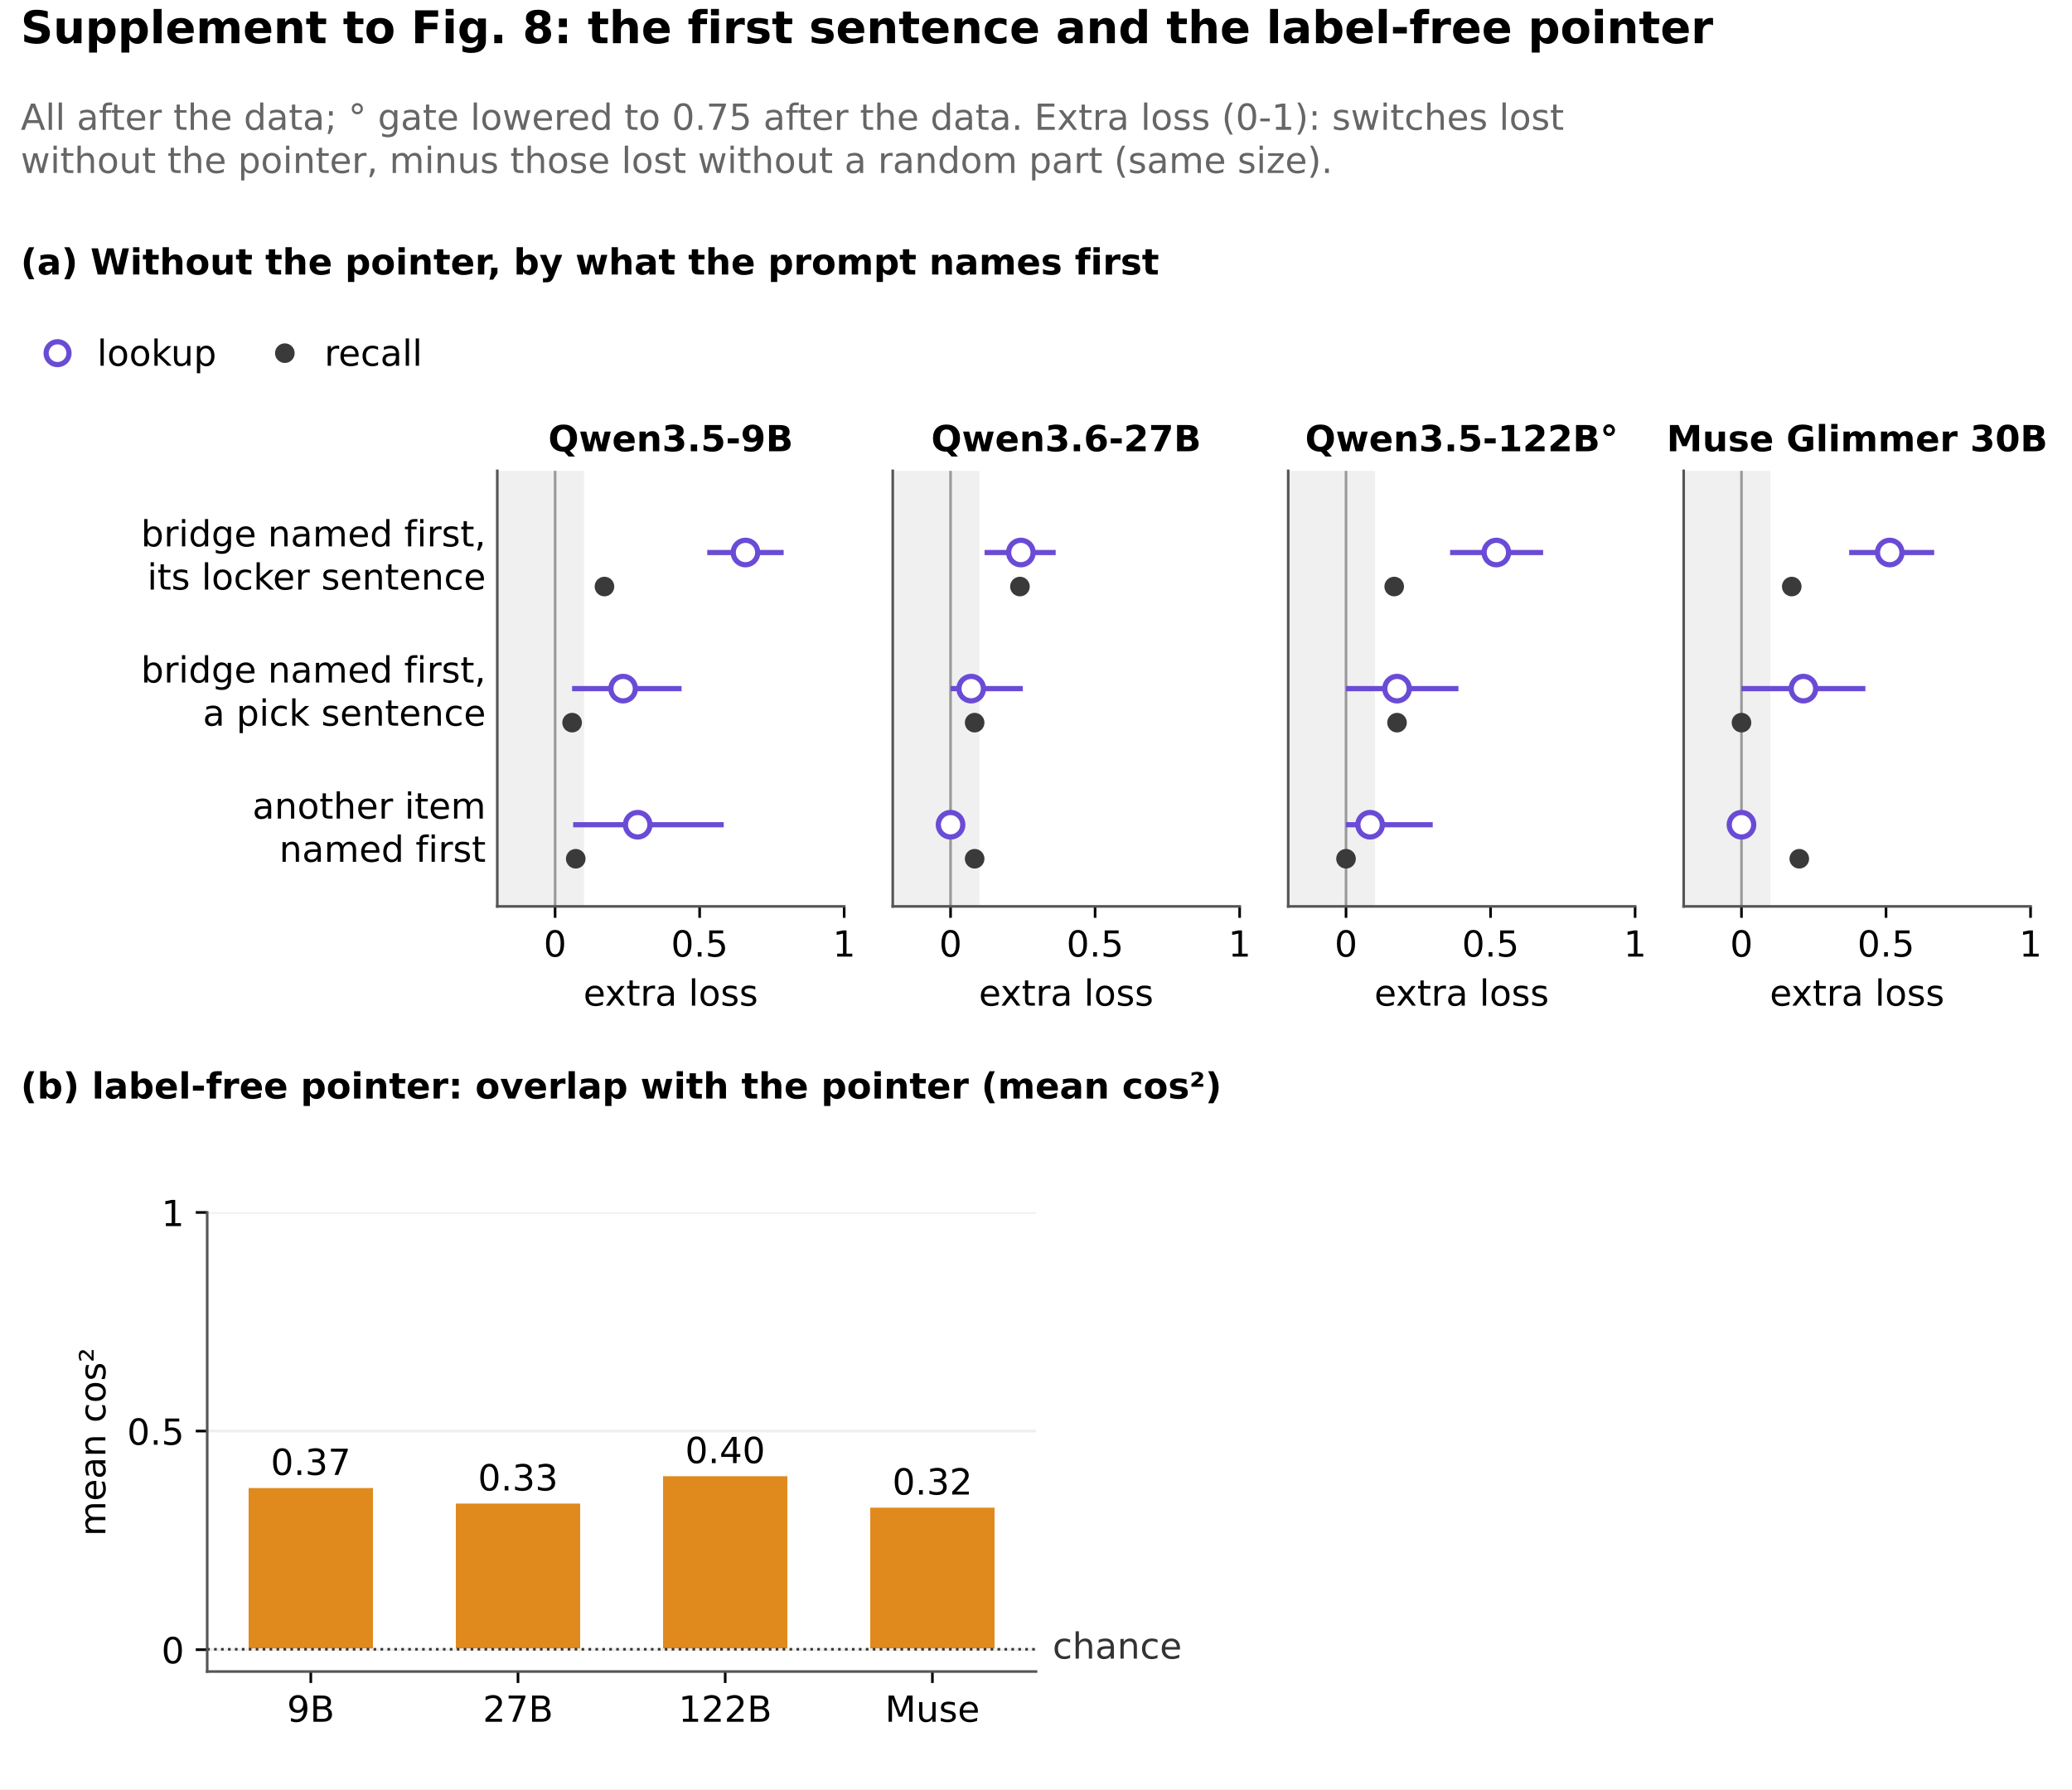
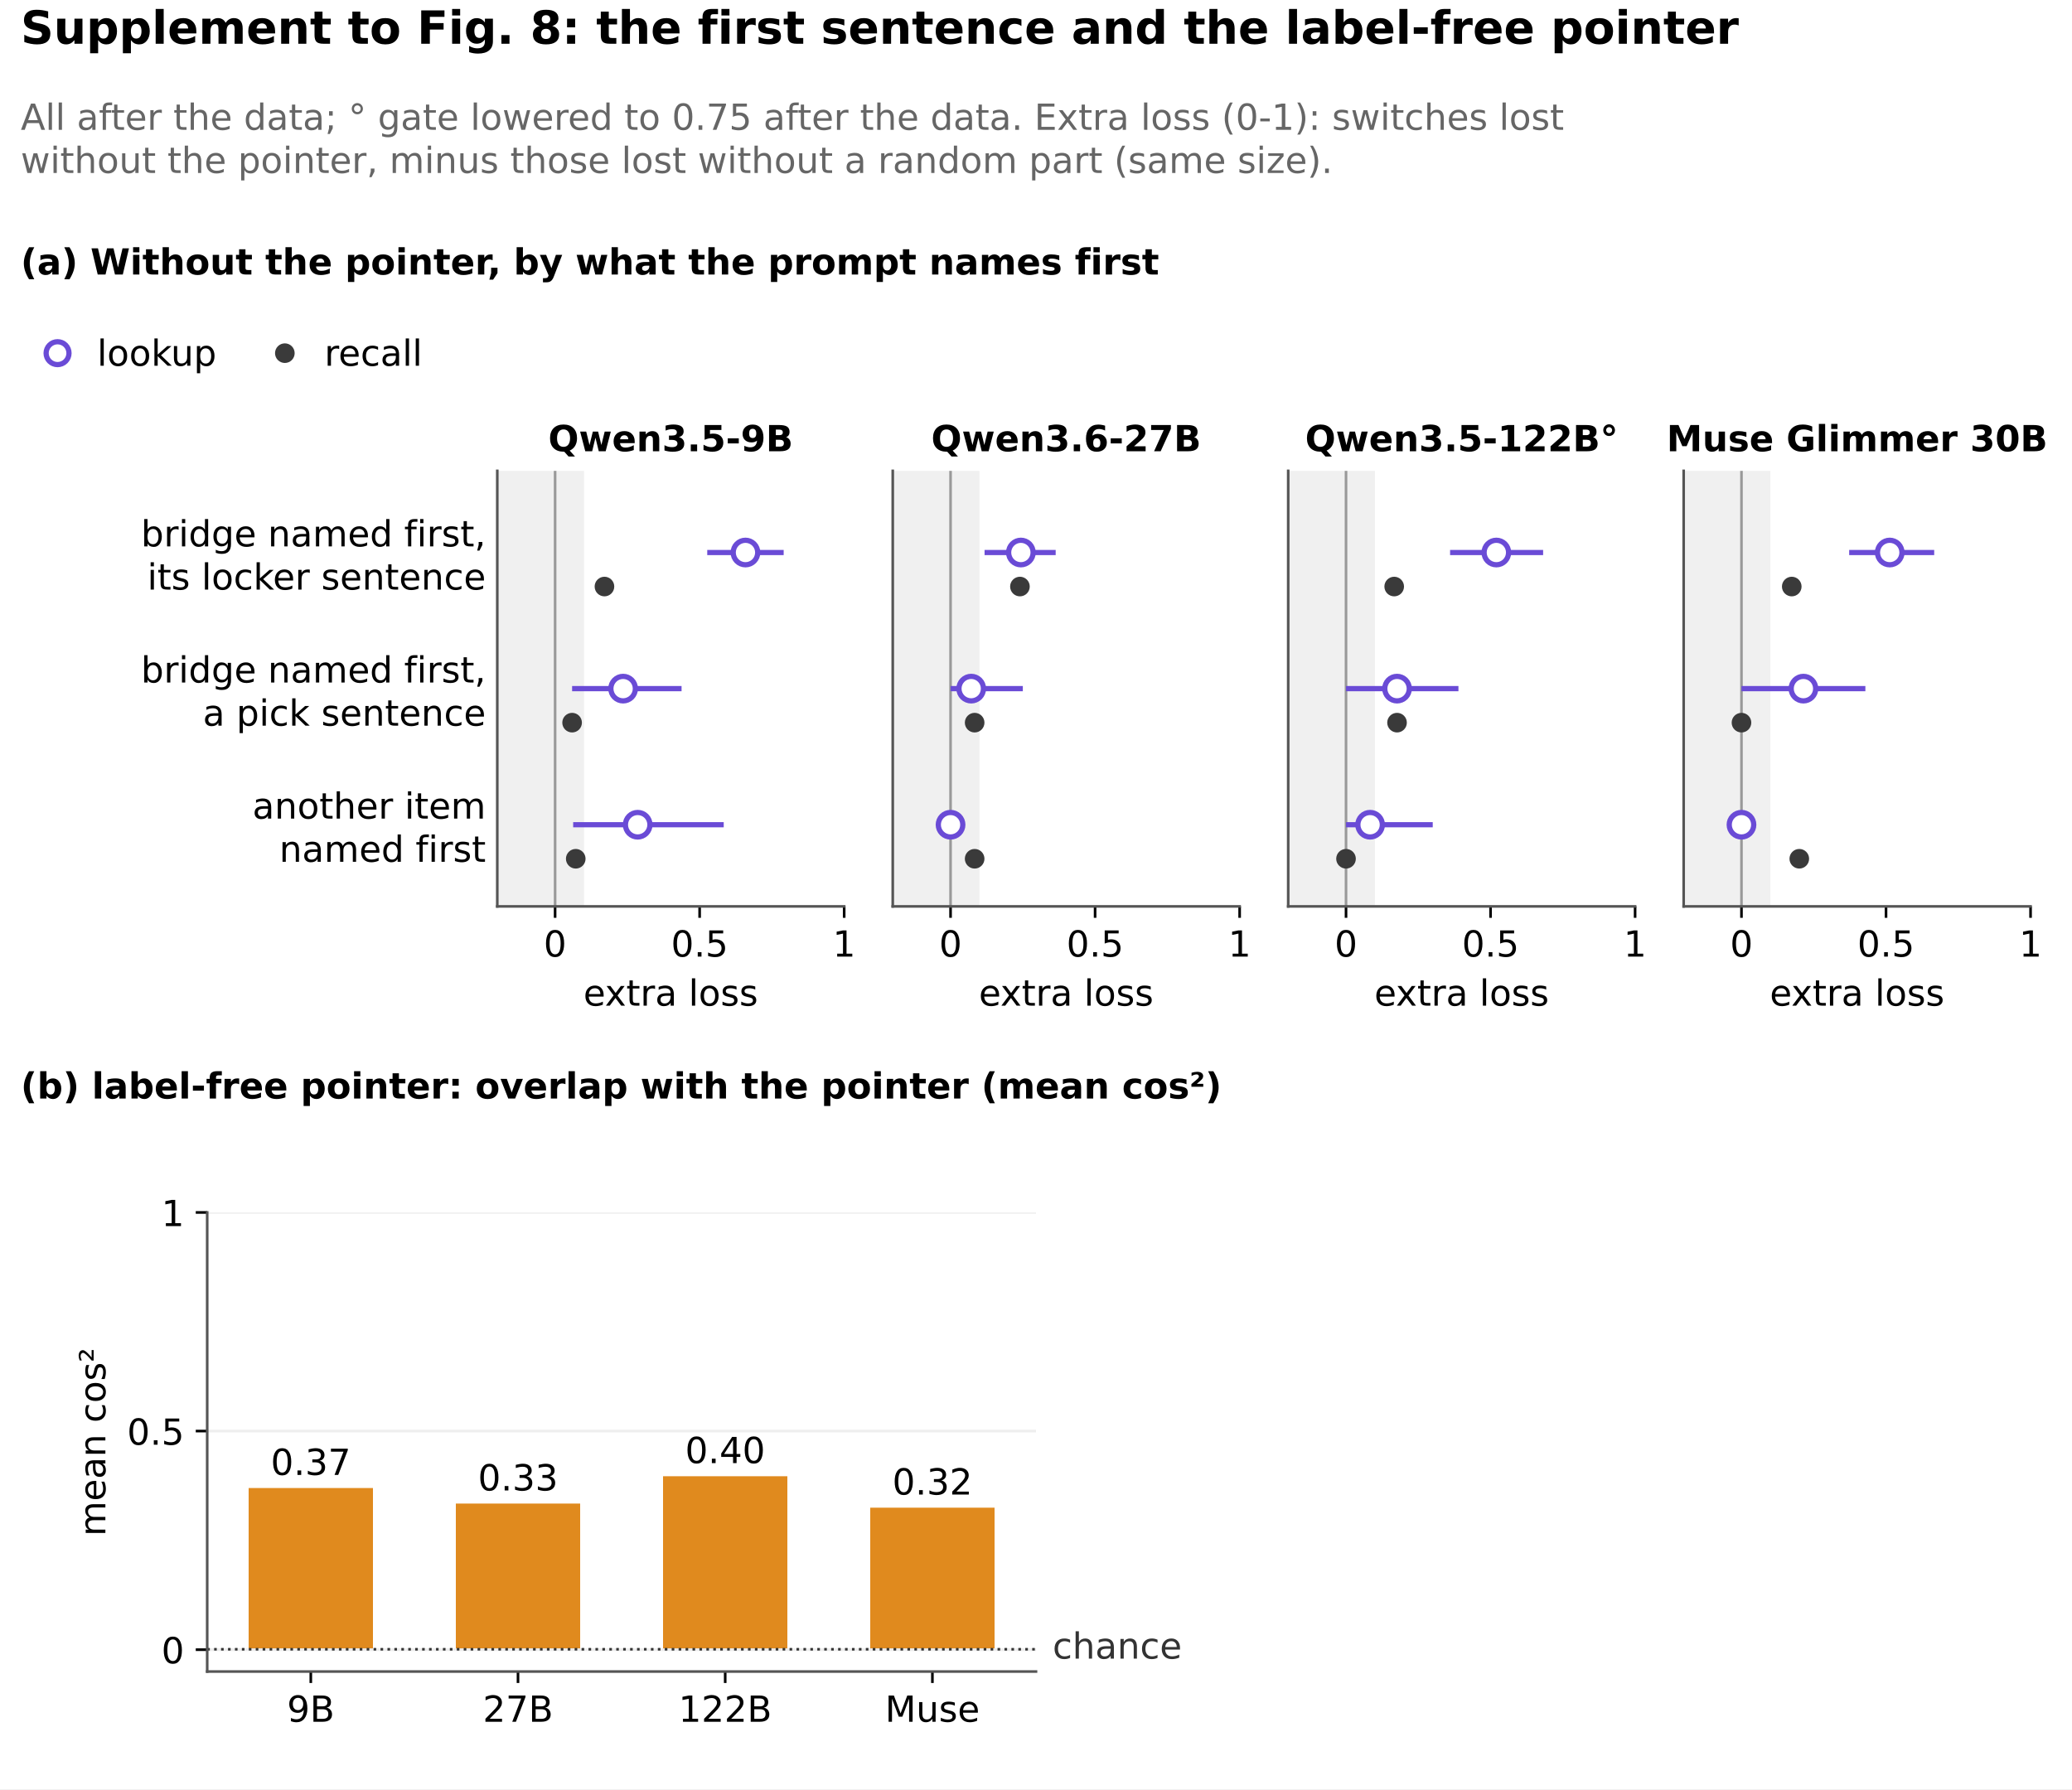
<svg xmlns="http://www.w3.org/2000/svg" xmlns:xlink="http://www.w3.org/1999/xlink" width="633.6pt" height="547.2pt" viewBox="0 0 633.6 547.2" version="1.1">
  <defs>
    <style type="text/css">*{stroke-linejoin: round; stroke-linecap: butt}</style>
  </defs>
  <g id="figure_1">
    <g id="patch_1">
      <path d="M 0 547.2  L 633.6 547.2  L 633.6 0  L 0 0  z " style="fill: #ffffff" />
    </g>
    <g id="axes_1">
      <g id="patch_2">
        <path d="M 152.064 277.2  L 258.142 277.2  L 258.142 144  L 152.064 144  z " style="fill: #ffffff" />
      </g>
      <g id="patch_3">
-         <path d="M 152.064 277.2  L 178.583 277.2  L 178.583 144  L 152.064 144  z " clip-path="url(#pa45f9cc655)" style="fill: #f0f0f0" />
+         <path d="M 152.064 277.2  L 178.583 277.2  L 178.583 144  L 152.064 144  z " clip-path="url(#p5d46379e0f)" style="fill: #f0f0f0" />
      </g>
      <g id="line2d_1">
-         <path d="M 169.744 277.2  L 169.744 144  " clip-path="url(#pa45f9cc655)" style="fill: none; stroke: #999999; stroke-width: 0.8; stroke-linecap: square" />
+         <path d="M 169.744 277.2  L 169.744 144  " clip-path="url(#p5d46379e0f)" style="fill: none; stroke: #999999; stroke-width: 0.8; stroke-linecap: square" />
      </g>
      <g id="matplotlib.axis_1">
        <g id="xtick_1">
          <g id="line2d_2">
            <defs>
-               <path id="mda30f3b2da" d="M 0 0  L 0 3.5  " style="stroke: #000000; stroke-width: 0.8" />
+               <path id="m2332db8b23" d="M 0 0  L 0 3.5  " style="stroke: #000000; stroke-width: 0.8" />
            </defs>
            <g>
-               <use xlink:href="#mda30f3b2da" x="169.744" y="277.2" style="stroke: #000000; stroke-width: 0.8" />
+               <use xlink:href="#m2332db8b23" x="169.744" y="277.2" style="stroke: #000000; stroke-width: 0.8" />
            </g>
          </g>
          <g id="text_1">
            <text style="font-size: 11px; font-family: 'DejaVu Sans'; text-anchor: middle" x="169.744" y="292.557" transform="rotate(-0 169.7436 292.5574)">0</text>
          </g>
        </g>
        <g id="xtick_2">
          <g id="line2d_3">
            <g>
-               <use xlink:href="#mda30f3b2da" x="213.943" y="277.2" style="stroke: #000000; stroke-width: 0.8" />
+               <use xlink:href="#m2332db8b23" x="213.943" y="277.2" style="stroke: #000000; stroke-width: 0.8" />
            </g>
          </g>
          <g id="text_2">
            <text style="font-size: 11px; font-family: 'DejaVu Sans'; text-anchor: middle" x="213.943" y="292.557" transform="rotate(-0 213.9427 292.5574)">0.5</text>
          </g>
        </g>
        <g id="xtick_3">
          <g id="line2d_4">
            <g>
-               <use xlink:href="#mda30f3b2da" x="258.142" y="277.2" style="stroke: #000000; stroke-width: 0.8" />
+               <use xlink:href="#m2332db8b23" x="258.142" y="277.2" style="stroke: #000000; stroke-width: 0.8" />
            </g>
          </g>
          <g id="text_3">
            <text style="font-size: 11px; font-family: 'DejaVu Sans'; text-anchor: middle" x="258.142" y="292.557" transform="rotate(-0 258.1418 292.5574)">1</text>
          </g>
        </g>
        <g id="text_4">
          <text style="font-size: 11px; font-family: 'DejaVu Sans'; text-anchor: middle" x="205.103" y="307.558" transform="rotate(-0 205.1029 307.5583)">extra loss</text>
        </g>
      </g>
      <g id="matplotlib.axis_2">
        <g id="ytick_1">
          <g id="line2d_5" />
          <g id="text_5">
            <text style="font-size: 11px; font-family: 'DejaVu Sans'" transform="translate(43.10838 167.1032)">bridge named first,</text>
            <text style="font-size: 11px; font-family: 'DejaVu Sans'" transform="translate(45.03166 180.3062)">its locker sentence</text>
          </g>
        </g>
        <g id="ytick_2">
          <g id="line2d_6" />
          <g id="text_6">
            <text style="font-size: 11px; font-family: 'DejaVu Sans'" transform="translate(43.10838 208.7282)">bridge named first,</text>
            <text style="font-size: 11px; font-family: 'DejaVu Sans'" transform="translate(62.03525 221.9312)">a pick sentence</text>
          </g>
        </g>
        <g id="ytick_3">
          <g id="line2d_7" />
          <g id="text_7">
            <text style="font-size: 11px; font-family: 'DejaVu Sans'" transform="translate(77.19978 250.3532)">another item</text>
            <text style="font-size: 11px; font-family: 'DejaVu Sans'" transform="translate(85.3965 263.5562)">named first</text>
          </g>
        </g>
      </g>
      <g id="line2d_8">
-         <path d="M 216.269 168.975  L 239.64 168.975  " clip-path="url(#pa45f9cc655)" style="fill: none; stroke: #6a4bd6; stroke-width: 1.6" />
+         <path d="M 216.269 168.975  L 239.64 168.975  " clip-path="url(#p5d46379e0f)" style="fill: none; stroke: #6a4bd6; stroke-width: 1.6" />
      </g>
      <g id="line2d_9">
-         <path d="M 174.944 210.6  L 208.418 210.6  " clip-path="url(#pa45f9cc655)" style="fill: none; stroke: #6a4bd6; stroke-width: 1.6" />
+         <path d="M 174.944 210.6  L 208.418 210.6  " clip-path="url(#p5d46379e0f)" style="fill: none; stroke: #6a4bd6; stroke-width: 1.6" />
      </g>
      <g id="line2d_10">
-         <path d="M 175.269 252.225  L 221.309 252.225  " clip-path="url(#pa45f9cc655)" style="fill: none; stroke: #6a4bd6; stroke-width: 1.6" />
+         <path d="M 175.269 252.225  L 221.309 252.225  " clip-path="url(#p5d46379e0f)" style="fill: none; stroke: #6a4bd6; stroke-width: 1.6" />
      </g>
      <g id="patch_4">
        <path d="M 152.064 277.2  L 152.064 144  " style="fill: none; stroke: #555555; stroke-width: 0.8; stroke-linejoin: miter; stroke-linecap: square" />
      </g>
      <g id="patch_5">
        <path d="M 152.064 277.2  L 258.142 277.2  " style="fill: none; stroke: #555555; stroke-width: 0.8; stroke-linejoin: miter; stroke-linecap: square" />
      </g>
      <g id="line2d_11">
        <defs>
-           <path id="mec46735218" d="M 0 2.5  C 0.663 2.5 1.299 2.237 1.768 1.768  C 2.237 1.299 2.5 0.663 2.5 0  C 2.5 -0.663 2.237 -1.299 1.768 -1.768  C 1.299 -2.237 0.663 -2.5 0 -2.5  C -0.663 -2.5 -1.299 -2.237 -1.768 -1.768  C -2.237 -1.299 -2.5 -0.663 -2.5 0  C -2.5 0.663 -2.237 1.299 -1.768 1.768  C -1.299 2.237 -0.663 2.5 0 2.5  z " style="stroke: #3a3a3a" />
+           <path id="m0966d3ca59" d="M 0 2.5  C 0.663 2.5 1.299 2.237 1.768 1.768  C 2.237 1.299 2.5 0.663 2.5 0  C 2.5 -0.663 2.237 -1.299 1.768 -1.768  C 1.299 -2.237 0.663 -2.5 0 -2.5  C -0.663 -2.5 -1.299 -2.237 -1.768 -1.768  C -2.237 -1.299 -2.5 -0.663 -2.5 0  C -2.5 0.663 -2.237 1.299 -1.768 1.768  C -1.299 2.237 -0.663 2.5 0 2.5  z " style="stroke: #3a3a3a" />
        </defs>
-         <g clip-path="url(#pa45f9cc655)">
-           <use xlink:href="#mec46735218" x="184.836" y="179.381" style="fill: #3a3a3a; stroke: #3a3a3a" />
+         <g clip-path="url(#p5d46379e0f)">
+           <use xlink:href="#m0966d3ca59" x="184.836" y="179.381" style="fill: #3a3a3a; stroke: #3a3a3a" />
        </g>
      </g>
      <g id="line2d_12">
        <defs>
-           <path id="m9210d35d66" d="M 0 3.75  C 0.995 3.75 1.948 3.355 2.652 2.652  C 3.355 1.948 3.75 0.995 3.75 0  C 3.75 -0.995 3.355 -1.948 2.652 -2.652  C 1.948 -3.355 0.995 -3.75 0 -3.75  C -0.995 -3.75 -1.948 -3.355 -2.652 -2.652  C -3.355 -1.948 -3.75 -0.995 -3.75 0  C -3.75 0.995 -3.355 1.948 -2.652 2.652  C -1.948 3.355 -0.995 3.75 0 3.75  z " style="stroke: #6a4bd6; stroke-width: 1.6" />
+           <path id="mfd78143116" d="M 0 3.75  C 0.995 3.75 1.948 3.355 2.652 2.652  C 3.355 1.948 3.75 0.995 3.75 0  C 3.75 -0.995 3.355 -1.948 2.652 -2.652  C 1.948 -3.355 0.995 -3.75 0 -3.75  C -0.995 -3.75 -1.948 -3.355 -2.652 -2.652  C -3.355 -1.948 -3.75 -0.995 -3.75 0  C -3.75 0.995 -3.355 1.948 -2.652 2.652  C -1.948 3.355 -0.995 3.75 0 3.75  z " style="stroke: #6a4bd6; stroke-width: 1.6" />
        </defs>
-         <g clip-path="url(#pa45f9cc655)">
-           <use xlink:href="#m9210d35d66" x="227.957" y="168.975" style="fill: #ffffff; stroke: #6a4bd6; stroke-width: 1.6" />
+         <g clip-path="url(#p5d46379e0f)">
+           <use xlink:href="#mfd78143116" x="227.957" y="168.975" style="fill: #ffffff; stroke: #6a4bd6; stroke-width: 1.6" />
        </g>
      </g>
      <g id="line2d_13">
-         <g clip-path="url(#pa45f9cc655)">
-           <use xlink:href="#mec46735218" x="174.944" y="221.006" style="fill: #3a3a3a; stroke: #3a3a3a" />
+         <g clip-path="url(#p5d46379e0f)">
+           <use xlink:href="#m0966d3ca59" x="174.944" y="221.006" style="fill: #3a3a3a; stroke: #3a3a3a" />
        </g>
      </g>
      <g id="line2d_14">
-         <g clip-path="url(#pa45f9cc655)">
-           <use xlink:href="#m9210d35d66" x="190.543" y="210.6" style="fill: #ffffff; stroke: #6a4bd6; stroke-width: 1.6" />
+         <g clip-path="url(#p5d46379e0f)">
+           <use xlink:href="#mfd78143116" x="190.543" y="210.6" style="fill: #ffffff; stroke: #6a4bd6; stroke-width: 1.6" />
        </g>
      </g>
      <g id="line2d_15">
-         <g clip-path="url(#pa45f9cc655)">
-           <use xlink:href="#mec46735218" x="176.058" y="262.631" style="fill: #3a3a3a; stroke: #3a3a3a" />
+         <g clip-path="url(#p5d46379e0f)">
+           <use xlink:href="#m0966d3ca59" x="176.058" y="262.631" style="fill: #3a3a3a; stroke: #3a3a3a" />
        </g>
      </g>
      <g id="line2d_16">
-         <g clip-path="url(#pa45f9cc655)">
-           <use xlink:href="#m9210d35d66" x="195" y="252.225" style="fill: #ffffff; stroke: #6a4bd6; stroke-width: 1.6" />
+         <g clip-path="url(#p5d46379e0f)">
+           <use xlink:href="#mfd78143116" x="195" y="252.225" style="fill: #ffffff; stroke: #6a4bd6; stroke-width: 1.6" />
        </g>
      </g>
      <g id="text_8">
        <text style="font-weight: 700; font-size: 11px; font-family: 'DejaVu Sans'; text-anchor: middle" x="205.103" y="138" transform="rotate(-0 205.1029 138)">Qwen3.5-9B</text>
      </g>
    </g>
    <g id="axes_2">
      <g id="patch_6">
        <path d="M 272.993 277.2  L 379.071 277.2  L 379.071 144  L 272.993 144  z " style="fill: #ffffff" />
      </g>
      <g id="patch_7">
-         <path d="M 272.993 277.2  L 299.512 277.2  L 299.512 144  L 272.993 144  z " clip-path="url(#p13a0d32aee)" style="fill: #f0f0f0" />
+         <path d="M 272.993 277.2  L 299.512 277.2  L 299.512 144  L 272.993 144  z " clip-path="url(#p86e6381440)" style="fill: #f0f0f0" />
      </g>
      <g id="line2d_17">
-         <path d="M 290.672 277.2  L 290.672 144  " clip-path="url(#p13a0d32aee)" style="fill: none; stroke: #999999; stroke-width: 0.8; stroke-linecap: square" />
+         <path d="M 290.672 277.2  L 290.672 144  " clip-path="url(#p86e6381440)" style="fill: none; stroke: #999999; stroke-width: 0.8; stroke-linecap: square" />
      </g>
      <g id="matplotlib.axis_3">
        <g id="xtick_4">
          <g id="line2d_18">
            <g>
-               <use xlink:href="#mda30f3b2da" x="290.672" y="277.2" style="stroke: #000000; stroke-width: 0.8" />
+               <use xlink:href="#m2332db8b23" x="290.672" y="277.2" style="stroke: #000000; stroke-width: 0.8" />
            </g>
          </g>
          <g id="text_9">
            <text style="font-size: 11px; font-family: 'DejaVu Sans'; text-anchor: middle" x="290.672" y="292.557" transform="rotate(-0 290.6724 292.5574)">0</text>
          </g>
        </g>
        <g id="xtick_5">
          <g id="line2d_19">
            <g>
-               <use xlink:href="#mda30f3b2da" x="334.871" y="277.2" style="stroke: #000000; stroke-width: 0.8" />
+               <use xlink:href="#m2332db8b23" x="334.871" y="277.2" style="stroke: #000000; stroke-width: 0.8" />
            </g>
          </g>
          <g id="text_10">
            <text style="font-size: 11px; font-family: 'DejaVu Sans'; text-anchor: middle" x="334.871" y="292.557" transform="rotate(-0 334.8715 292.5574)">0.5</text>
          </g>
        </g>
        <g id="xtick_6">
          <g id="line2d_20">
            <g>
-               <use xlink:href="#mda30f3b2da" x="379.071" y="277.2" style="stroke: #000000; stroke-width: 0.8" />
+               <use xlink:href="#m2332db8b23" x="379.071" y="277.2" style="stroke: #000000; stroke-width: 0.8" />
            </g>
          </g>
          <g id="text_11">
            <text style="font-size: 11px; font-family: 'DejaVu Sans'; text-anchor: middle" x="379.071" y="292.557" transform="rotate(-0 379.0706 292.5574)">1</text>
          </g>
        </g>
        <g id="text_12">
          <text style="font-size: 11px; font-family: 'DejaVu Sans'; text-anchor: middle" x="326.032" y="307.558" transform="rotate(-0 326.0316 307.5583)">extra loss</text>
        </g>
      </g>
      <g id="matplotlib.axis_4">
        <g id="ytick_4">
          <g id="line2d_21" />
        </g>
        <g id="ytick_5">
          <g id="line2d_22" />
        </g>
        <g id="ytick_6">
          <g id="line2d_23" />
        </g>
      </g>
      <g id="line2d_24">
-         <path d="M 301.072 168.975  L 322.817 168.975  " clip-path="url(#p13a0d32aee)" style="fill: none; stroke: #6a4bd6; stroke-width: 1.6" />
+         <path d="M 301.072 168.975  L 322.817 168.975  " clip-path="url(#p86e6381440)" style="fill: none; stroke: #6a4bd6; stroke-width: 1.6" />
      </g>
      <g id="line2d_25">
-         <path d="M 290.672 210.6  L 312.772 210.6  " clip-path="url(#p13a0d32aee)" style="fill: none; stroke: #6a4bd6; stroke-width: 1.6" />
+         <path d="M 290.672 210.6  L 312.772 210.6  " clip-path="url(#p86e6381440)" style="fill: none; stroke: #6a4bd6; stroke-width: 1.6" />
      </g>
      <g id="line2d_26">
-         <path d="M 290.672 252.225  L 290.672 252.225  " clip-path="url(#p13a0d32aee)" style="fill: none; stroke: #6a4bd6; stroke-width: 1.6" />
+         <path d="M 290.672 252.225  L 290.672 252.225  " clip-path="url(#p86e6381440)" style="fill: none; stroke: #6a4bd6; stroke-width: 1.6" />
      </g>
      <g id="patch_8">
        <path d="M 272.993 277.2  L 272.993 144  " style="fill: none; stroke: #555555; stroke-width: 0.8; stroke-linejoin: miter; stroke-linecap: square" />
      </g>
      <g id="patch_9">
        <path d="M 272.993 277.2  L 379.071 277.2  " style="fill: none; stroke: #555555; stroke-width: 0.8; stroke-linejoin: miter; stroke-linecap: square" />
      </g>
      <g id="line2d_27">
-         <g clip-path="url(#p13a0d32aee)">
-           <use xlink:href="#mec46735218" x="311.888" y="179.381" style="fill: #3a3a3a; stroke: #3a3a3a" />
+         <g clip-path="url(#p86e6381440)">
+           <use xlink:href="#m0966d3ca59" x="311.888" y="179.381" style="fill: #3a3a3a; stroke: #3a3a3a" />
        </g>
      </g>
      <g id="line2d_28">
-         <g clip-path="url(#p13a0d32aee)">
-           <use xlink:href="#m9210d35d66" x="312.175" y="168.975" style="fill: #ffffff; stroke: #6a4bd6; stroke-width: 1.6" />
+         <g clip-path="url(#p86e6381440)">
+           <use xlink:href="#mfd78143116" x="312.175" y="168.975" style="fill: #ffffff; stroke: #6a4bd6; stroke-width: 1.6" />
        </g>
      </g>
      <g id="line2d_29">
-         <g clip-path="url(#p13a0d32aee)">
-           <use xlink:href="#mec46735218" x="298.039" y="221.006" style="fill: #3a3a3a; stroke: #3a3a3a" />
+         <g clip-path="url(#p86e6381440)">
+           <use xlink:href="#m0966d3ca59" x="298.039" y="221.006" style="fill: #3a3a3a; stroke: #3a3a3a" />
        </g>
      </g>
      <g id="line2d_30">
-         <g clip-path="url(#p13a0d32aee)">
-           <use xlink:href="#m9210d35d66" x="296.987" y="210.6" style="fill: #ffffff; stroke: #6a4bd6; stroke-width: 1.6" />
+         <g clip-path="url(#p86e6381440)">
+           <use xlink:href="#mfd78143116" x="296.987" y="210.6" style="fill: #ffffff; stroke: #6a4bd6; stroke-width: 1.6" />
        </g>
      </g>
      <g id="line2d_31">
-         <g clip-path="url(#p13a0d32aee)">
-           <use xlink:href="#mec46735218" x="298.039" y="262.631" style="fill: #3a3a3a; stroke: #3a3a3a" />
+         <g clip-path="url(#p86e6381440)">
+           <use xlink:href="#m0966d3ca59" x="298.039" y="262.631" style="fill: #3a3a3a; stroke: #3a3a3a" />
        </g>
      </g>
      <g id="line2d_32">
-         <g clip-path="url(#p13a0d32aee)">
-           <use xlink:href="#m9210d35d66" x="290.672" y="252.225" style="fill: #ffffff; stroke: #6a4bd6; stroke-width: 1.6" />
+         <g clip-path="url(#p86e6381440)">
+           <use xlink:href="#mfd78143116" x="290.672" y="252.225" style="fill: #ffffff; stroke: #6a4bd6; stroke-width: 1.6" />
        </g>
      </g>
      <g id="text_13">
        <text style="font-weight: 700; font-size: 11px; font-family: 'DejaVu Sans'; text-anchor: middle" x="326.032" y="138" transform="rotate(-0 326.0316 138)">Qwen3.6-27B</text>
      </g>
    </g>
    <g id="axes_3">
      <g id="patch_10">
        <path d="M 393.921 277.2  L 499.999 277.2  L 499.999 144  L 393.921 144  z " style="fill: #ffffff" />
      </g>
      <g id="patch_11">
-         <path d="M 393.921 277.2  L 420.441 277.2  L 420.441 144  L 393.921 144  z " clip-path="url(#pad9f93f911)" style="fill: #f0f0f0" />
+         <path d="M 393.921 277.2  L 420.441 277.2  L 420.441 144  L 393.921 144  z " clip-path="url(#p172f31ac0e)" style="fill: #f0f0f0" />
      </g>
      <g id="line2d_33">
-         <path d="M 411.601 277.2  L 411.601 144  " clip-path="url(#pad9f93f911)" style="fill: none; stroke: #999999; stroke-width: 0.8; stroke-linecap: square" />
+         <path d="M 411.601 277.2  L 411.601 144  " clip-path="url(#p172f31ac0e)" style="fill: none; stroke: #999999; stroke-width: 0.8; stroke-linecap: square" />
      </g>
      <g id="matplotlib.axis_5">
        <g id="xtick_7">
          <g id="line2d_34">
            <g>
-               <use xlink:href="#mda30f3b2da" x="411.601" y="277.2" style="stroke: #000000; stroke-width: 0.8" />
+               <use xlink:href="#m2332db8b23" x="411.601" y="277.2" style="stroke: #000000; stroke-width: 0.8" />
            </g>
          </g>
          <g id="text_14">
            <text style="font-size: 11px; font-family: 'DejaVu Sans'; text-anchor: middle" x="411.601" y="292.557" transform="rotate(-0 411.6011 292.5574)">0</text>
          </g>
        </g>
        <g id="xtick_8">
          <g id="line2d_35">
            <g>
-               <use xlink:href="#mda30f3b2da" x="455.8" y="277.2" style="stroke: #000000; stroke-width: 0.8" />
+               <use xlink:href="#m2332db8b23" x="455.8" y="277.2" style="stroke: #000000; stroke-width: 0.8" />
            </g>
          </g>
          <g id="text_15">
            <text style="font-size: 11px; font-family: 'DejaVu Sans'; text-anchor: middle" x="455.8" y="292.557" transform="rotate(-0 455.8002 292.5574)">0.5</text>
          </g>
        </g>
        <g id="xtick_9">
          <g id="line2d_36">
            <g>
-               <use xlink:href="#mda30f3b2da" x="499.999" y="277.2" style="stroke: #000000; stroke-width: 0.8" />
+               <use xlink:href="#m2332db8b23" x="499.999" y="277.2" style="stroke: #000000; stroke-width: 0.8" />
            </g>
          </g>
          <g id="text_16">
            <text style="font-size: 11px; font-family: 'DejaVu Sans'; text-anchor: middle" x="499.999" y="292.557" transform="rotate(-0 499.9993 292.5574)">1</text>
          </g>
        </g>
        <g id="text_17">
          <text style="font-size: 11px; font-family: 'DejaVu Sans'; text-anchor: middle" x="446.96" y="307.558" transform="rotate(-0 446.9604 307.5583)">extra loss</text>
        </g>
      </g>
      <g id="matplotlib.axis_6">
        <g id="ytick_7">
          <g id="line2d_37" />
        </g>
        <g id="ytick_8">
          <g id="line2d_38" />
        </g>
        <g id="ytick_9">
          <g id="line2d_39" />
        </g>
      </g>
      <g id="line2d_40">
-         <path d="M 443.424 168.975  L 471.873 168.975  " clip-path="url(#pad9f93f911)" style="fill: none; stroke: #6a4bd6; stroke-width: 1.6" />
+         <path d="M 443.424 168.975  L 471.873 168.975  " clip-path="url(#p172f31ac0e)" style="fill: none; stroke: #6a4bd6; stroke-width: 1.6" />
      </g>
      <g id="line2d_41">
-         <path d="M 411.601 210.6  L 445.978 210.6  " clip-path="url(#pad9f93f911)" style="fill: none; stroke: #6a4bd6; stroke-width: 1.6" />
+         <path d="M 411.601 210.6  L 445.978 210.6  " clip-path="url(#p172f31ac0e)" style="fill: none; stroke: #6a4bd6; stroke-width: 1.6" />
      </g>
      <g id="line2d_42">
-         <path d="M 411.601 252.225  L 438.121 252.225  " clip-path="url(#pad9f93f911)" style="fill: none; stroke: #6a4bd6; stroke-width: 1.6" />
+         <path d="M 411.601 252.225  L 438.121 252.225  " clip-path="url(#p172f31ac0e)" style="fill: none; stroke: #6a4bd6; stroke-width: 1.6" />
      </g>
      <g id="patch_12">
        <path d="M 393.921 277.2  L 393.921 144  " style="fill: none; stroke: #555555; stroke-width: 0.8; stroke-linejoin: miter; stroke-linecap: square" />
      </g>
      <g id="patch_13">
        <path d="M 393.921 277.2  L 499.999 277.2  " style="fill: none; stroke: #555555; stroke-width: 0.8; stroke-linejoin: miter; stroke-linecap: square" />
      </g>
      <g id="line2d_43">
-         <g clip-path="url(#pad9f93f911)">
-           <use xlink:href="#mec46735218" x="426.334" y="179.381" style="fill: #3a3a3a; stroke: #3a3a3a" />
+         <g clip-path="url(#p172f31ac0e)">
+           <use xlink:href="#m0966d3ca59" x="426.334" y="179.381" style="fill: #3a3a3a; stroke: #3a3a3a" />
        </g>
      </g>
      <g id="line2d_44">
-         <g clip-path="url(#pad9f93f911)">
-           <use xlink:href="#m9210d35d66" x="457.568" y="168.975" style="fill: #ffffff; stroke: #6a4bd6; stroke-width: 1.6" />
+         <g clip-path="url(#p172f31ac0e)">
+           <use xlink:href="#mfd78143116" x="457.568" y="168.975" style="fill: #ffffff; stroke: #6a4bd6; stroke-width: 1.6" />
        </g>
      </g>
      <g id="line2d_45">
-         <g clip-path="url(#pad9f93f911)">
-           <use xlink:href="#mec46735218" x="427.201" y="221.006" style="fill: #3a3a3a; stroke: #3a3a3a" />
+         <g clip-path="url(#p172f31ac0e)">
+           <use xlink:href="#m0966d3ca59" x="427.201" y="221.006" style="fill: #3a3a3a; stroke: #3a3a3a" />
        </g>
      </g>
      <g id="line2d_46">
-         <g clip-path="url(#pad9f93f911)">
-           <use xlink:href="#m9210d35d66" x="427.201" y="210.6" style="fill: #ffffff; stroke: #6a4bd6; stroke-width: 1.6" />
+         <g clip-path="url(#p172f31ac0e)">
+           <use xlink:href="#mfd78143116" x="427.201" y="210.6" style="fill: #ffffff; stroke: #6a4bd6; stroke-width: 1.6" />
        </g>
      </g>
      <g id="line2d_47">
-         <g clip-path="url(#pad9f93f911)">
-           <use xlink:href="#mec46735218" x="411.601" y="262.631" style="fill: #3a3a3a; stroke: #3a3a3a" />
+         <g clip-path="url(#p172f31ac0e)">
+           <use xlink:href="#m0966d3ca59" x="411.601" y="262.631" style="fill: #3a3a3a; stroke: #3a3a3a" />
        </g>
      </g>
      <g id="line2d_48">
-         <g clip-path="url(#pad9f93f911)">
-           <use xlink:href="#m9210d35d66" x="418.968" y="252.225" style="fill: #ffffff; stroke: #6a4bd6; stroke-width: 1.6" />
+         <g clip-path="url(#p172f31ac0e)">
+           <use xlink:href="#mfd78143116" x="418.968" y="252.225" style="fill: #ffffff; stroke: #6a4bd6; stroke-width: 1.6" />
        </g>
      </g>
      <g id="text_18">
        <text style="font-weight: 700; font-size: 11px; font-family: 'DejaVu Sans'; text-anchor: middle" x="446.96" y="138" transform="rotate(-0 446.9604 138)">Qwen3.5-122B°</text>
      </g>
    </g>
    <g id="axes_4">
      <g id="patch_14">
        <path d="M 514.85 277.2  L 620.928 277.2  L 620.928 144  L 514.85 144  z " style="fill: #ffffff" />
      </g>
      <g id="patch_15">
-         <path d="M 514.85 277.2  L 541.37 277.2  L 541.37 144  L 514.85 144  z " clip-path="url(#p0aad906642)" style="fill: #f0f0f0" />
+         <path d="M 514.85 277.2  L 541.37 277.2  L 541.37 144  L 514.85 144  z " clip-path="url(#p998d003231)" style="fill: #f0f0f0" />
      </g>
      <g id="line2d_49">
-         <path d="M 532.53 277.2  L 532.53 144  " clip-path="url(#p0aad906642)" style="fill: none; stroke: #999999; stroke-width: 0.8; stroke-linecap: square" />
+         <path d="M 532.53 277.2  L 532.53 144  " clip-path="url(#p998d003231)" style="fill: none; stroke: #999999; stroke-width: 0.8; stroke-linecap: square" />
      </g>
      <g id="matplotlib.axis_7">
        <g id="xtick_10">
          <g id="line2d_50">
            <g>
-               <use xlink:href="#mda30f3b2da" x="532.53" y="277.2" style="stroke: #000000; stroke-width: 0.8" />
+               <use xlink:href="#m2332db8b23" x="532.53" y="277.2" style="stroke: #000000; stroke-width: 0.8" />
            </g>
          </g>
          <g id="text_19">
            <text style="font-size: 11px; font-family: 'DejaVu Sans'; text-anchor: middle" x="532.53" y="292.557" transform="rotate(-0 532.5298 292.5574)">0</text>
          </g>
        </g>
        <g id="xtick_11">
          <g id="line2d_51">
            <g>
-               <use xlink:href="#mda30f3b2da" x="576.729" y="277.2" style="stroke: #000000; stroke-width: 0.8" />
+               <use xlink:href="#m2332db8b23" x="576.729" y="277.2" style="stroke: #000000; stroke-width: 0.8" />
            </g>
          </g>
          <g id="text_20">
            <text style="font-size: 11px; font-family: 'DejaVu Sans'; text-anchor: middle" x="576.729" y="292.557" transform="rotate(-0 576.7289 292.5574)">0.5</text>
          </g>
        </g>
        <g id="xtick_12">
          <g id="line2d_52">
            <g>
-               <use xlink:href="#mda30f3b2da" x="620.928" y="277.2" style="stroke: #000000; stroke-width: 0.8" />
+               <use xlink:href="#m2332db8b23" x="620.928" y="277.2" style="stroke: #000000; stroke-width: 0.8" />
            </g>
          </g>
          <g id="text_21">
            <text style="font-size: 11px; font-family: 'DejaVu Sans'; text-anchor: middle" x="620.928" y="292.557" transform="rotate(-0 620.928 292.5574)">1</text>
          </g>
        </g>
        <g id="text_22">
          <text style="font-size: 11px; font-family: 'DejaVu Sans'; text-anchor: middle" x="567.889" y="307.558" transform="rotate(-0 567.8891 307.5583)">extra loss</text>
        </g>
      </g>
      <g id="matplotlib.axis_8">
        <g id="ytick_10">
          <g id="line2d_53" />
        </g>
        <g id="ytick_11">
          <g id="line2d_54" />
        </g>
        <g id="ytick_12">
          <g id="line2d_55" />
        </g>
      </g>
      <g id="line2d_56">
-         <path d="M 565.462 168.975  L 591.462 168.975  " clip-path="url(#p0aad906642)" style="fill: none; stroke: #6a4bd6; stroke-width: 1.6" />
+         <path d="M 565.462 168.975  L 591.462 168.975  " clip-path="url(#p998d003231)" style="fill: none; stroke: #6a4bd6; stroke-width: 1.6" />
      </g>
      <g id="line2d_57">
-         <path d="M 532.53 210.6  L 570.415 210.6  " clip-path="url(#p0aad906642)" style="fill: none; stroke: #6a4bd6; stroke-width: 1.6" />
+         <path d="M 532.53 210.6  L 570.415 210.6  " clip-path="url(#p998d003231)" style="fill: none; stroke: #6a4bd6; stroke-width: 1.6" />
      </g>
      <g id="line2d_58">
-         <path d="M 532.53 252.225  L 532.53 252.225  " clip-path="url(#p0aad906642)" style="fill: none; stroke: #6a4bd6; stroke-width: 1.6" />
+         <path d="M 532.53 252.225  L 532.53 252.225  " clip-path="url(#p998d003231)" style="fill: none; stroke: #6a4bd6; stroke-width: 1.6" />
      </g>
      <g id="patch_16">
        <path d="M 514.85 277.2  L 514.85 144  " style="fill: none; stroke: #555555; stroke-width: 0.8; stroke-linejoin: miter; stroke-linecap: square" />
      </g>
      <g id="patch_17">
        <path d="M 514.85 277.2  L 620.928 277.2  " style="fill: none; stroke: #555555; stroke-width: 0.8; stroke-linejoin: miter; stroke-linecap: square" />
      </g>
      <g id="line2d_59">
-         <g clip-path="url(#p0aad906642)">
-           <use xlink:href="#mec46735218" x="547.903" y="179.381" style="fill: #3a3a3a; stroke: #3a3a3a" />
+         <g clip-path="url(#p998d003231)">
+           <use xlink:href="#m0966d3ca59" x="547.903" y="179.381" style="fill: #3a3a3a; stroke: #3a3a3a" />
        </g>
      </g>
      <g id="line2d_60">
-         <g clip-path="url(#p0aad906642)">
-           <use xlink:href="#m9210d35d66" x="577.862" y="168.975" style="fill: #ffffff; stroke: #6a4bd6; stroke-width: 1.6" />
+         <g clip-path="url(#p998d003231)">
+           <use xlink:href="#mfd78143116" x="577.862" y="168.975" style="fill: #ffffff; stroke: #6a4bd6; stroke-width: 1.6" />
        </g>
      </g>
      <g id="line2d_61">
-         <g clip-path="url(#p0aad906642)">
-           <use xlink:href="#mec46735218" x="532.53" y="221.006" style="fill: #3a3a3a; stroke: #3a3a3a" />
+         <g clip-path="url(#p998d003231)">
+           <use xlink:href="#m0966d3ca59" x="532.53" y="221.006" style="fill: #3a3a3a; stroke: #3a3a3a" />
        </g>
      </g>
      <g id="line2d_62">
-         <g clip-path="url(#p0aad906642)">
-           <use xlink:href="#m9210d35d66" x="551.472" y="210.6" style="fill: #ffffff; stroke: #6a4bd6; stroke-width: 1.6" />
+         <g clip-path="url(#p998d003231)">
+           <use xlink:href="#mfd78143116" x="551.472" y="210.6" style="fill: #ffffff; stroke: #6a4bd6; stroke-width: 1.6" />
        </g>
      </g>
      <g id="line2d_63">
-         <g clip-path="url(#p0aad906642)">
-           <use xlink:href="#mec46735218" x="550.209" y="262.631" style="fill: #3a3a3a; stroke: #3a3a3a" />
+         <g clip-path="url(#p998d003231)">
+           <use xlink:href="#m0966d3ca59" x="550.209" y="262.631" style="fill: #3a3a3a; stroke: #3a3a3a" />
        </g>
      </g>
      <g id="line2d_64">
-         <g clip-path="url(#p0aad906642)">
-           <use xlink:href="#m9210d35d66" x="532.53" y="252.225" style="fill: #ffffff; stroke: #6a4bd6; stroke-width: 1.6" />
+         <g clip-path="url(#p998d003231)">
+           <use xlink:href="#mfd78143116" x="532.53" y="252.225" style="fill: #ffffff; stroke: #6a4bd6; stroke-width: 1.6" />
        </g>
      </g>
      <g id="text_23">
        <text style="font-weight: 700; font-size: 11px; font-family: 'DejaVu Sans'; text-anchor: middle" x="567.889" y="138" transform="rotate(-0 567.8891 138)">Muse Glimmer 30B</text>
      </g>
    </g>
    <g id="axes_5">
      <g id="patch_18">
        <path d="M 63.36 511.2  L 316.8 511.2  L 316.8 370.8  L 63.36 370.8  z " style="fill: #ffffff" />
      </g>
      <g id="patch_19">
-         <path d="M 76.032 504.514  L 114.048 504.514  L 114.048 455.078  L 76.032 455.078  z " clip-path="url(#p50b5c1c6e4)" style="fill: #e08a1e" />
+         <path d="M 76.032 504.514  L 114.048 504.514  L 114.048 455.078  L 76.032 455.078  z " clip-path="url(#pe7f3fbcc23)" style="fill: #e08a1e" />
      </g>
      <g id="patch_20">
-         <path d="M 139.392 504.514  L 177.408 504.514  L 177.408 459.831  L 139.392 459.831  z " clip-path="url(#p50b5c1c6e4)" style="fill: #e08a1e" />
+         <path d="M 139.392 504.514  L 177.408 504.514  L 177.408 459.831  L 139.392 459.831  z " clip-path="url(#pe7f3fbcc23)" style="fill: #e08a1e" />
      </g>
      <g id="patch_21">
-         <path d="M 202.752 504.514  L 240.768 504.514  L 240.768 451.473  L 202.752 451.473  z " clip-path="url(#p50b5c1c6e4)" style="fill: #e08a1e" />
+         <path d="M 202.752 504.514  L 240.768 504.514  L 240.768 451.473  L 202.752 451.473  z " clip-path="url(#pe7f3fbcc23)" style="fill: #e08a1e" />
      </g>
      <g id="patch_22">
-         <path d="M 266.112 504.514  L 304.128 504.514  L 304.128 461.088  L 266.112 461.088  z " clip-path="url(#p50b5c1c6e4)" style="fill: #e08a1e" />
+         <path d="M 266.112 504.514  L 304.128 504.514  L 304.128 461.088  L 266.112 461.088  z " clip-path="url(#pe7f3fbcc23)" style="fill: #e08a1e" />
      </g>
      <g id="matplotlib.axis_9">
        <g id="xtick_13">
          <g id="line2d_65">
            <g>
-               <use xlink:href="#mda30f3b2da" x="95.04" y="511.2" style="stroke: #000000; stroke-width: 0.8" />
+               <use xlink:href="#m2332db8b23" x="95.04" y="511.2" style="stroke: #000000; stroke-width: 0.8" />
            </g>
          </g>
          <g id="text_24">
            <text style="font-size: 11px; font-family: 'DejaVu Sans'; text-anchor: middle" x="95.04" y="526.557" transform="rotate(-0 95.04 526.5574)">9B</text>
          </g>
        </g>
        <g id="xtick_14">
          <g id="line2d_66">
            <g>
-               <use xlink:href="#mda30f3b2da" x="158.4" y="511.2" style="stroke: #000000; stroke-width: 0.8" />
+               <use xlink:href="#m2332db8b23" x="158.4" y="511.2" style="stroke: #000000; stroke-width: 0.8" />
            </g>
          </g>
          <g id="text_25">
            <text style="font-size: 11px; font-family: 'DejaVu Sans'; text-anchor: middle" x="158.4" y="526.557" transform="rotate(-0 158.4 526.5574)">27B</text>
          </g>
        </g>
        <g id="xtick_15">
          <g id="line2d_67">
            <g>
-               <use xlink:href="#mda30f3b2da" x="221.76" y="511.2" style="stroke: #000000; stroke-width: 0.8" />
+               <use xlink:href="#m2332db8b23" x="221.76" y="511.2" style="stroke: #000000; stroke-width: 0.8" />
            </g>
          </g>
          <g id="text_26">
            <text style="font-size: 11px; font-family: 'DejaVu Sans'; text-anchor: middle" x="221.76" y="526.557" transform="rotate(-0 221.76 526.5574)">122B</text>
          </g>
        </g>
        <g id="xtick_16">
          <g id="line2d_68">
            <g>
-               <use xlink:href="#mda30f3b2da" x="285.12" y="511.2" style="stroke: #000000; stroke-width: 0.8" />
+               <use xlink:href="#m2332db8b23" x="285.12" y="511.2" style="stroke: #000000; stroke-width: 0.8" />
            </g>
          </g>
          <g id="text_27">
            <text style="font-size: 11px; font-family: 'DejaVu Sans'; text-anchor: middle" x="285.12" y="526.557" transform="rotate(-0 285.12 526.5574)">Muse</text>
          </g>
        </g>
      </g>
      <g id="matplotlib.axis_10">
        <g id="ytick_13">
          <g id="line2d_69">
-             <path d="M 63.36 504.514  L 316.8 504.514  " clip-path="url(#p50b5c1c6e4)" style="fill: none; stroke: #eeeeee; stroke-width: 0.8; stroke-linecap: square" />
+             <path d="M 63.36 504.514  L 316.8 504.514  " clip-path="url(#pe7f3fbcc23)" style="fill: none; stroke: #eeeeee; stroke-width: 0.8; stroke-linecap: square" />
          </g>
          <g id="line2d_70">
            <defs>
-               <path id="mbdb6e12546" d="M 0 0  L -3.5 0  " style="stroke: #000000; stroke-width: 0.8" />
+               <path id="m37abdfbc0f" d="M 0 0  L -3.5 0  " style="stroke: #000000; stroke-width: 0.8" />
            </defs>
            <g>
-               <use xlink:href="#mbdb6e12546" x="63.36" y="504.514" style="stroke: #000000; stroke-width: 0.8" />
+               <use xlink:href="#m37abdfbc0f" x="63.36" y="504.514" style="stroke: #000000; stroke-width: 0.8" />
            </g>
          </g>
          <g id="text_28">
            <text style="font-size: 11px; font-family: 'DejaVu Sans'; text-anchor: end" x="56.36" y="508.693" transform="rotate(-0 56.36 508.693)">0</text>
          </g>
        </g>
        <g id="ytick_14">
          <g id="line2d_71">
-             <path d="M 63.36 437.657  L 316.8 437.657  " clip-path="url(#p50b5c1c6e4)" style="fill: none; stroke: #eeeeee; stroke-width: 0.8; stroke-linecap: square" />
+             <path d="M 63.36 437.657  L 316.8 437.657  " clip-path="url(#pe7f3fbcc23)" style="fill: none; stroke: #eeeeee; stroke-width: 0.8; stroke-linecap: square" />
          </g>
          <g id="line2d_72">
            <g>
-               <use xlink:href="#mbdb6e12546" x="63.36" y="437.657" style="stroke: #000000; stroke-width: 0.8" />
+               <use xlink:href="#m37abdfbc0f" x="63.36" y="437.657" style="stroke: #000000; stroke-width: 0.8" />
            </g>
          </g>
          <g id="text_29">
            <text style="font-size: 11px; font-family: 'DejaVu Sans'; text-anchor: end" x="56.36" y="441.836" transform="rotate(-0 56.36 441.8359)">0.5</text>
          </g>
        </g>
        <g id="ytick_15">
          <g id="line2d_73">
-             <path d="M 63.36 370.8  L 316.8 370.8  " clip-path="url(#p50b5c1c6e4)" style="fill: none; stroke: #eeeeee; stroke-width: 0.8; stroke-linecap: square" />
+             <path d="M 63.36 370.8  L 316.8 370.8  " clip-path="url(#pe7f3fbcc23)" style="fill: none; stroke: #eeeeee; stroke-width: 0.8; stroke-linecap: square" />
          </g>
          <g id="line2d_74">
            <g>
-               <use xlink:href="#mbdb6e12546" x="63.36" y="370.8" style="stroke: #000000; stroke-width: 0.8" />
+               <use xlink:href="#m37abdfbc0f" x="63.36" y="370.8" style="stroke: #000000; stroke-width: 0.8" />
            </g>
          </g>
          <g id="text_30">
            <text style="font-size: 11px; font-family: 'DejaVu Sans'; text-anchor: end" x="56.36" y="374.979" transform="rotate(-0 56.36 374.9787)">1</text>
          </g>
        </g>
        <g id="text_31">
          <text style="font-size: 11px; font-family: 'DejaVu Sans'; text-anchor: middle" x="32.224" y="441" transform="rotate(-90 32.22398 441)">mean cos²</text>
        </g>
      </g>
      <g id="line2d_75">
-         <path d="M 63.36 504.392  L 316.8 504.392  " clip-path="url(#p50b5c1c6e4)" style="fill: none; stroke-dasharray: 0.8,1.32; stroke-dashoffset: 0; stroke: #333333; stroke-width: 0.8" />
+         <path d="M 63.36 504.392  L 316.8 504.392  " clip-path="url(#pe7f3fbcc23)" style="fill: none; stroke-dasharray: 0.8,1.32; stroke-dashoffset: 0; stroke: #333333; stroke-width: 0.8" />
      </g>
      <g id="patch_23">
        <path d="M 63.36 511.2  L 63.36 370.8  " style="fill: none; stroke: #555555; stroke-width: 0.8; stroke-linejoin: miter; stroke-linecap: square" />
      </g>
      <g id="patch_24">
        <path d="M 63.36 511.2  L 316.8 511.2  " style="fill: none; stroke: #555555; stroke-width: 0.8; stroke-linejoin: miter; stroke-linecap: square" />
      </g>
      <g id="text_32">
        <text style="font-size: 11px; font-family: 'DejaVu Sans'; text-anchor: middle" x="95.04" y="451.067" transform="rotate(-0 95.04 451.067)">0.37</text>
      </g>
      <g id="text_33">
        <text style="font-size: 11px; font-family: 'DejaVu Sans'; text-anchor: middle" x="158.4" y="455.82" transform="rotate(-0 158.4 455.8199)">0.33</text>
      </g>
      <g id="text_34">
        <text style="font-size: 11px; font-family: 'DejaVu Sans'; text-anchor: middle" x="221.76" y="447.461" transform="rotate(-0 221.76 447.4613)">0.40</text>
      </g>
      <g id="text_35">
        <text style="font-size: 11px; font-family: 'DejaVu Sans'; text-anchor: middle" x="285.12" y="457.077" transform="rotate(-0 285.12 457.0771)">0.32</text>
      </g>
      <g id="text_36">
        <text style="font-size: 11px; font-family: 'DejaVu Sans'; text-anchor: start; fill: #333333" x="321.869" y="507.25" transform="rotate(-0 321.8688 507.2498)">chance</text>
      </g>
    </g>
    <g id="text_37">
-       <text style="font-weight: 700; font-size: 13.791px; font-family: 'DejaVu Sans'; text-anchor: start" x="6.336" y="13.215" transform="rotate(-0 6.336 13.21504)">Supplement to Fig. 8: the first sentence and the label-free pointer</text>
+       <text style="font-weight: 700; font-size: 14px; font-family: 'DejaVu Sans'; text-anchor: start" x="6.336" y="13.374" transform="rotate(-0 6.336 13.37381)">Supplement to Fig. 8: the first sentence and the label-free pointer</text>
    </g>
    <g id="text_38">
      <text style="font-size: 11px; font-family: 'DejaVu Sans'; fill: #666666" transform="translate(6.336 39.69935)">All after the data; ° gate lowered to 0.75 after the data. Extra loss (0-1): switches lost</text>
      <text style="font-size: 11px; font-family: 'DejaVu Sans'; fill: #666666" transform="translate(6.336 52.90236)">without the pointer, minus those lost without a random part (same size).</text>
    </g>
    <g id="text_39">
      <text style="font-weight: 700; font-size: 11px; font-family: 'DejaVu Sans'; text-anchor: start" x="6.336" y="83.958" transform="rotate(-0 6.336 83.95828)">(a) Without the pointer, by what the prompt names first</text>
    </g>
    <g id="text_40">
      <text style="font-weight: 700; font-size: 11px; font-family: 'DejaVu Sans'; text-anchor: start" x="6.336" y="335.958" transform="rotate(-0 6.336 335.9583)">(b) label-free pointer: overlap with the pointer (mean cos²)</text>
    </g>
    <g id="legend_1">
      <g id="line2d_76">
        <defs>
-           <path id="m39140af2d6" d="M 0 3.5  C 0.928 3.5 1.819 3.131 2.475 2.475  C 3.131 1.819 3.5 0.928 3.5 0  C 3.5 -0.928 3.131 -1.819 2.475 -2.475  C 1.819 -3.131 0.928 -3.5 0 -3.5  C -0.928 -3.5 -1.819 -3.131 -2.475 -2.475  C -3.131 -1.819 -3.5 -0.928 -3.5 0  C -3.5 0.928 -3.131 1.819 -2.475 2.475  C -1.819 3.131 -0.928 3.5 0 3.5  z " style="stroke: #6a4bd6; stroke-width: 1.6" />
+           <path id="m873d5f9a4a" d="M 0 3.5  C 0.928 3.5 1.819 3.131 2.475 2.475  C 3.131 1.819 3.5 0.928 3.5 0  C 3.5 -0.928 3.131 -1.819 2.475 -2.475  C 1.819 -3.131 0.928 -3.5 0 -3.5  C -0.928 -3.5 -1.819 -3.131 -2.475 -2.475  C -3.131 -1.819 -3.5 -0.928 -3.5 0  C -3.5 0.928 -3.131 1.819 -2.475 2.475  C -1.819 3.131 -0.928 3.5 0 3.5  z " style="stroke: #6a4bd6; stroke-width: 1.6" />
        </defs>
        <g>
-           <use xlink:href="#m39140af2d6" x="17.6" y="108.008" style="fill: #ffffff; stroke: #6a4bd6; stroke-width: 1.6" />
+           <use xlink:href="#m873d5f9a4a" x="17.6" y="108.008" style="fill: #ffffff; stroke: #6a4bd6; stroke-width: 1.6" />
        </g>
      </g>
      <g id="text_41">
        <text style="font-size: 11px; font-family: 'DejaVu Sans'; text-anchor: start" x="29.7" y="111.858" transform="rotate(-0 29.7 111.8583)">lookup</text>
      </g>
      <g id="line2d_77">
        <g>
-           <use xlink:href="#mec46735218" x="87.103" y="108.008" style="fill: #3a3a3a; stroke: #3a3a3a" />
+           <use xlink:href="#m0966d3ca59" x="87.103" y="108.008" style="fill: #3a3a3a; stroke: #3a3a3a" />
        </g>
      </g>
      <g id="text_42">
        <text style="font-size: 11px; font-family: 'DejaVu Sans'; text-anchor: start" x="99.203" y="111.858" transform="rotate(-0 99.20281 111.8583)">recall</text>
      </g>
    </g>
  </g>
  <defs>
-     <clipPath id="pa45f9cc655">
+     <clipPath id="p5d46379e0f">
      <rect x="152.064" y="144" width="106.078" height="133.2" />
    </clipPath>
-     <clipPath id="p13a0d32aee">
+     <clipPath id="p86e6381440">
      <rect x="272.993" y="144" width="106.078" height="133.2" />
    </clipPath>
-     <clipPath id="pad9f93f911">
+     <clipPath id="p172f31ac0e">
      <rect x="393.921" y="144" width="106.078" height="133.2" />
    </clipPath>
-     <clipPath id="p0aad906642">
+     <clipPath id="p998d003231">
      <rect x="514.85" y="144" width="106.078" height="133.2" />
    </clipPath>
-     <clipPath id="p50b5c1c6e4">
+     <clipPath id="pe7f3fbcc23">
      <rect x="63.36" y="370.8" width="253.44" height="140.4" />
    </clipPath>
  </defs>
</svg>
